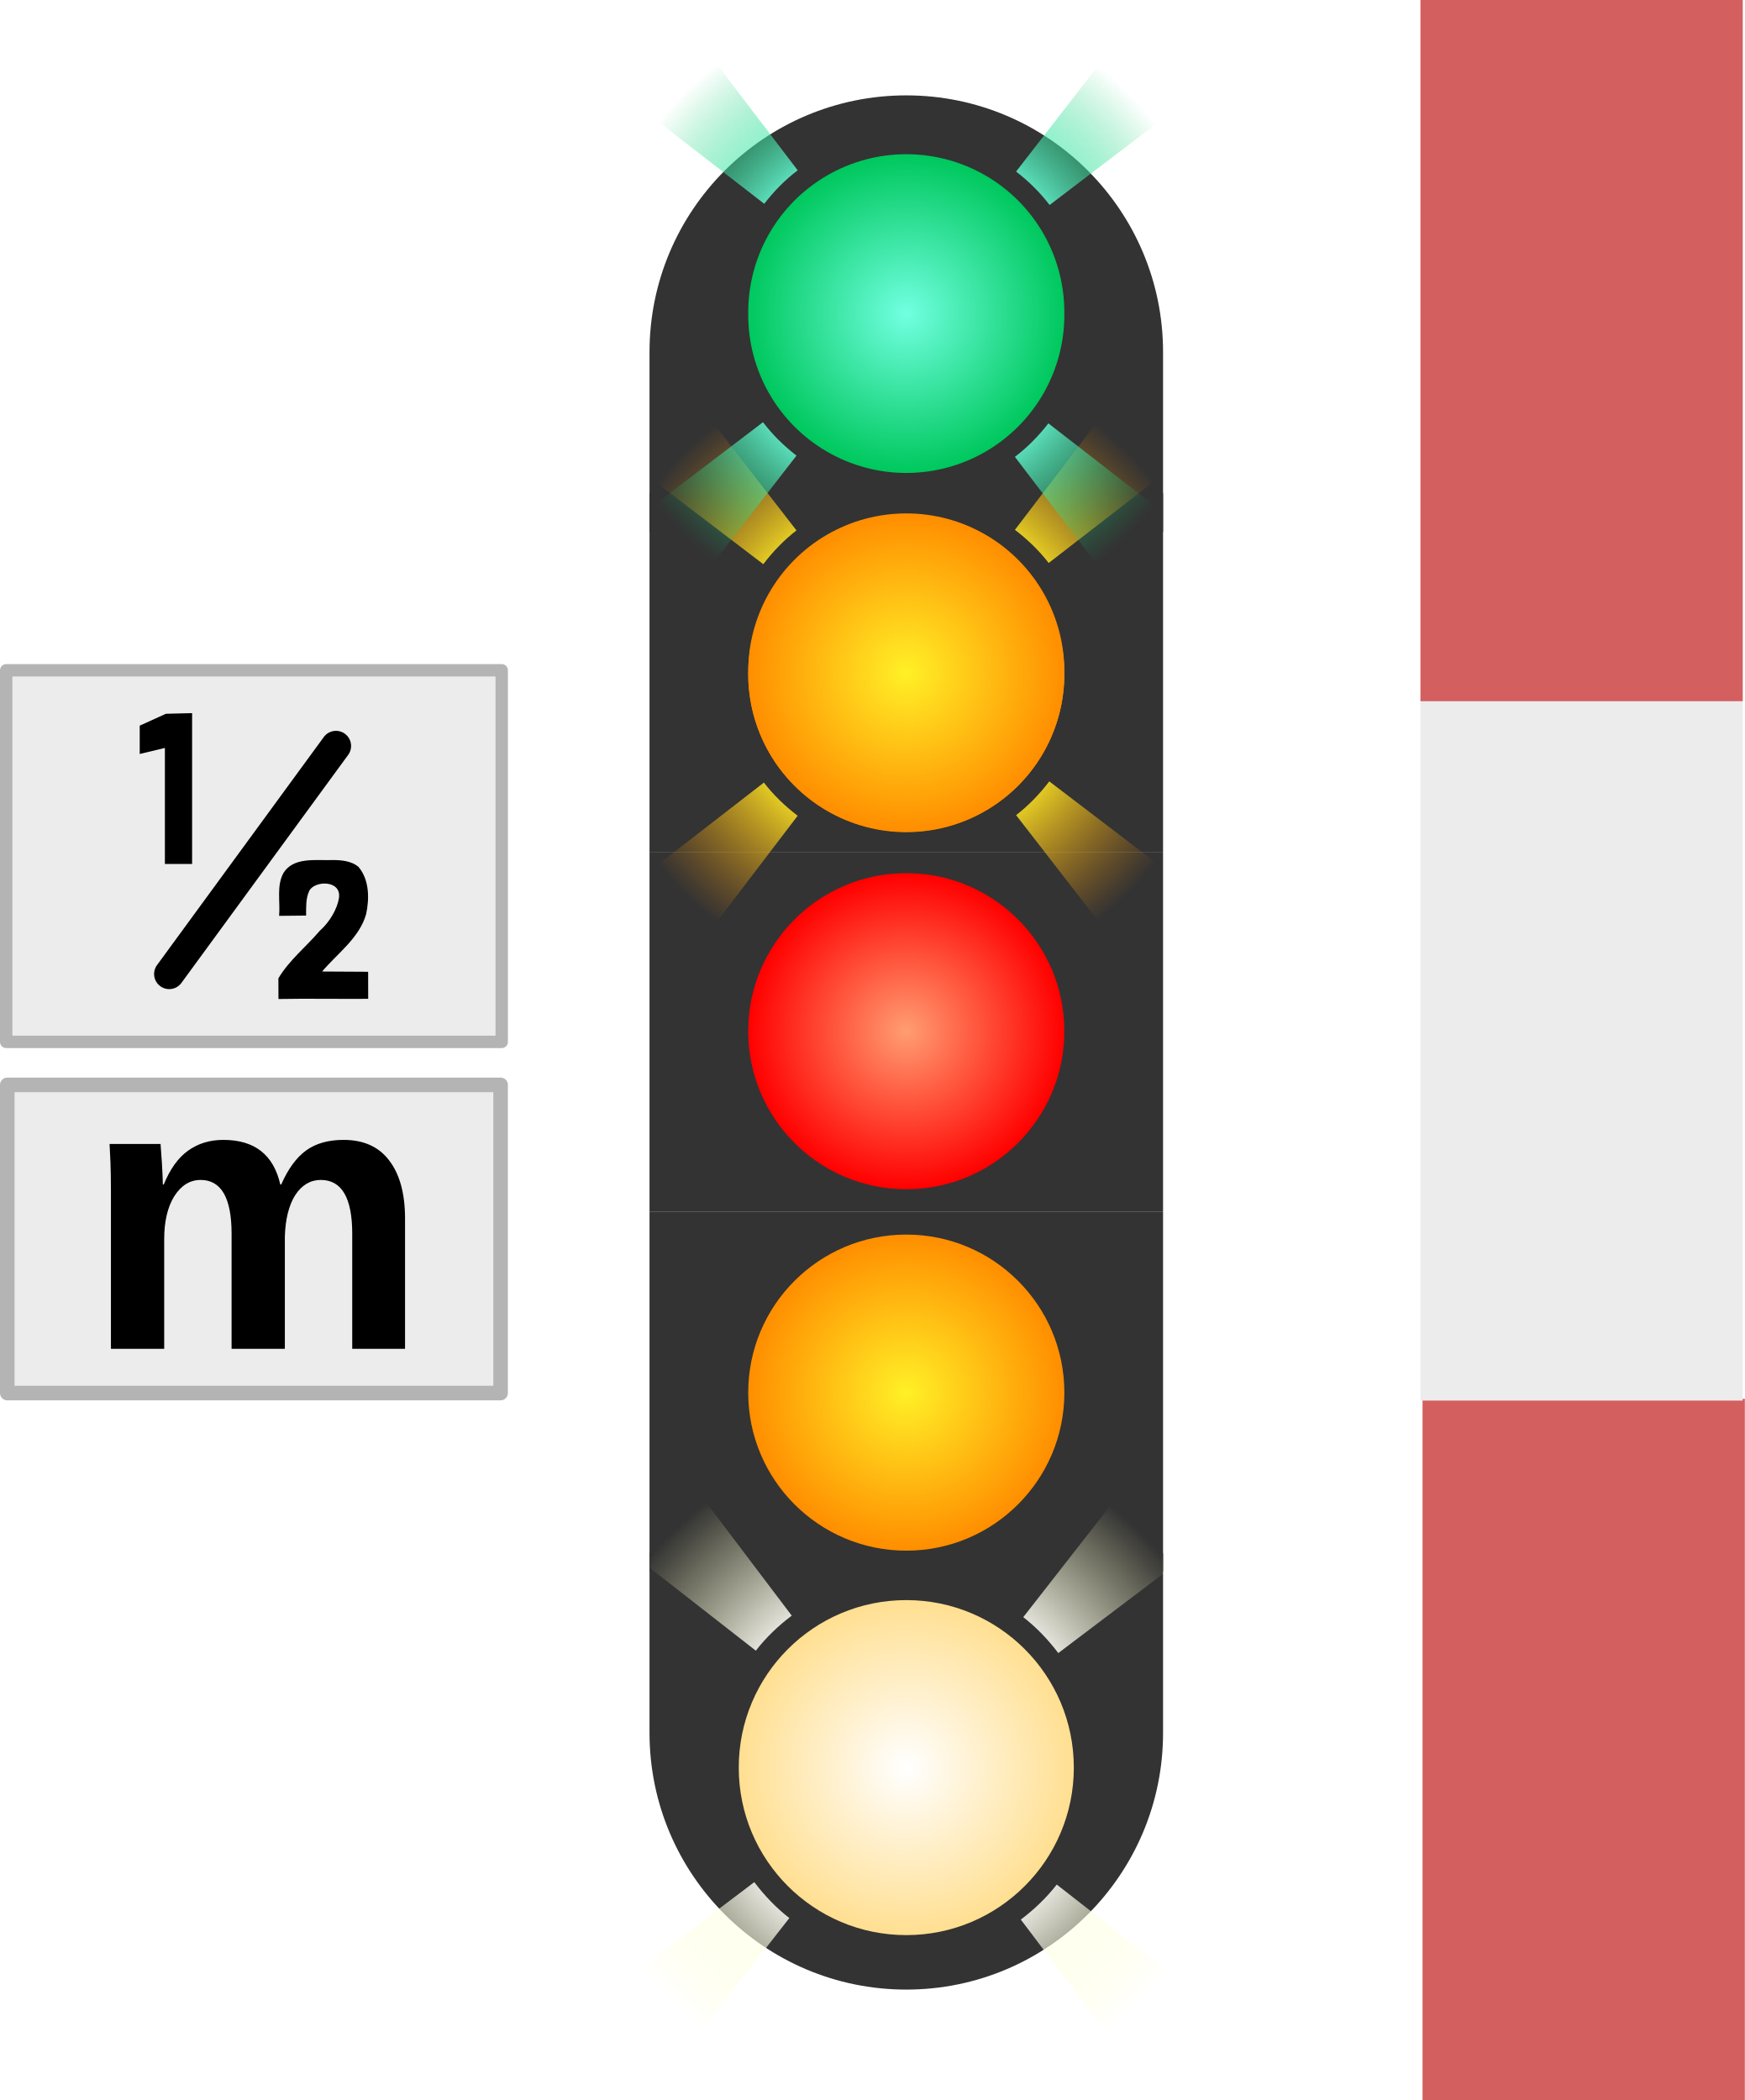
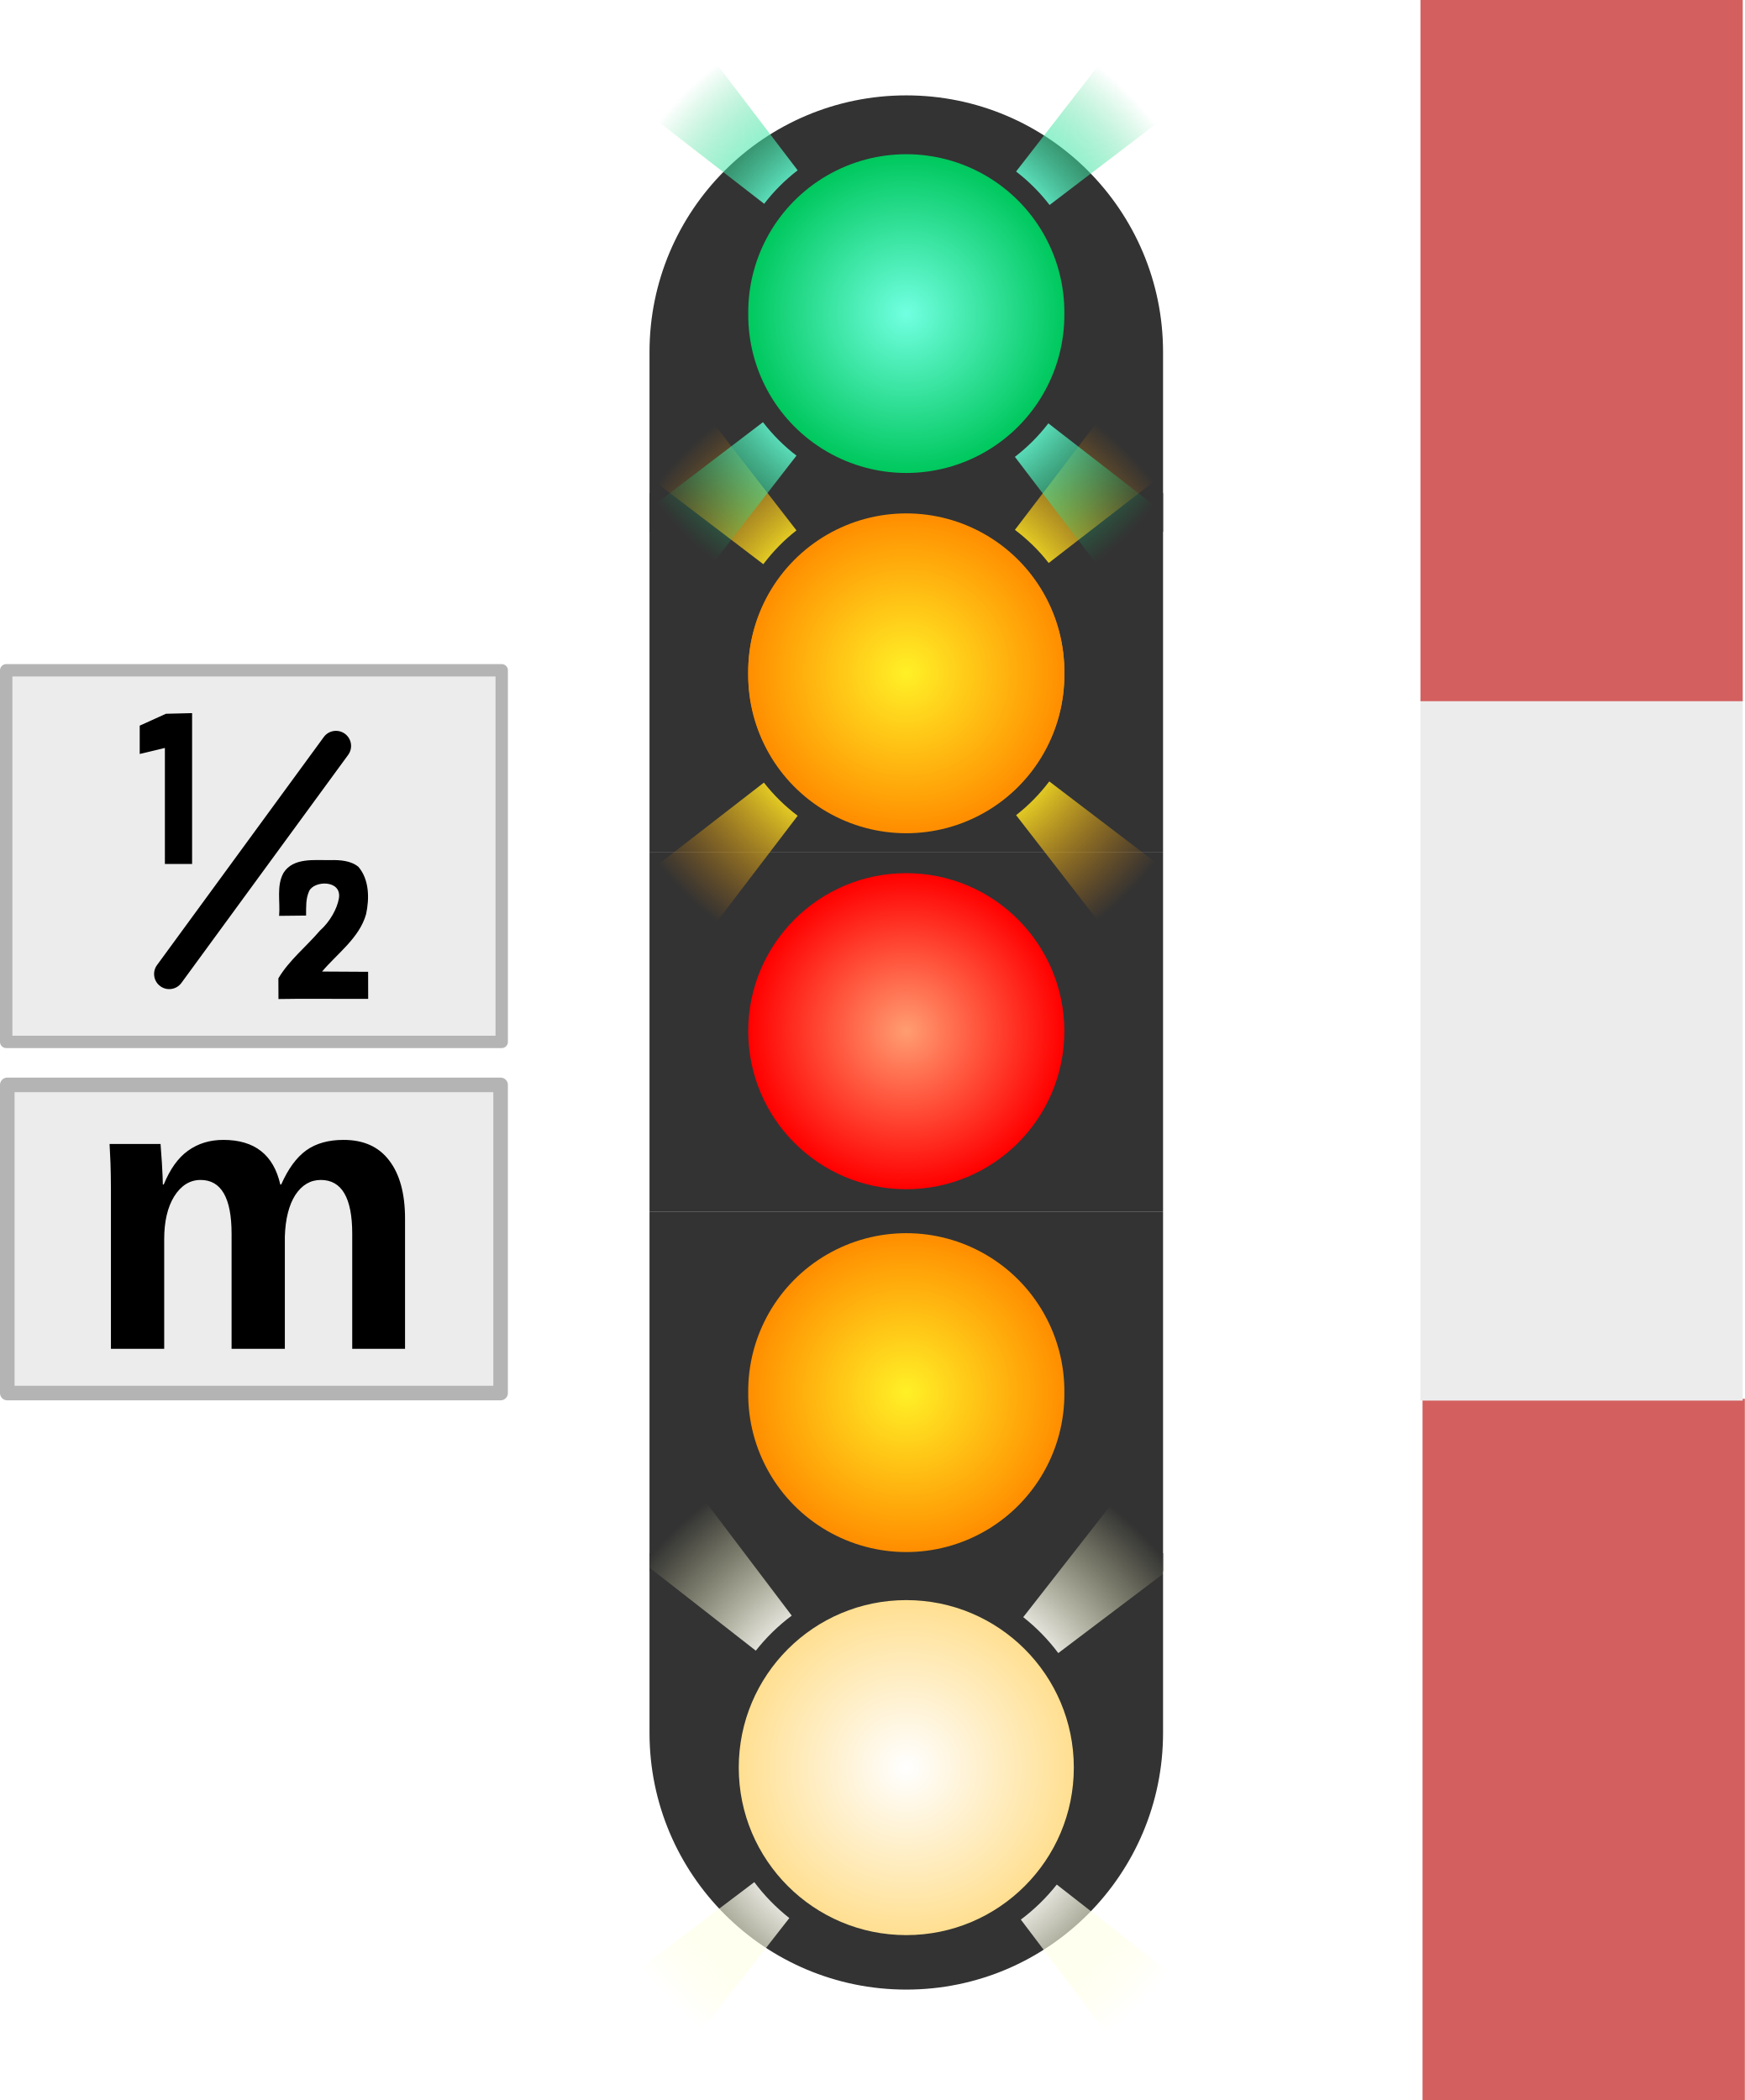
- <svg xmlns="http://www.w3.org/2000/svg" xmlns:xlink="http://www.w3.org/1999/xlink" height="256" width="212.666" id="svg3169" version="1.0" xml:space="preserve">
-   <defs id="defs3171">
-     <linearGradient id="linearGradient3444">
-       <stop id="stop3446" offset="0" style="stop-color:#000000;stop-opacity:0;" />
-       <stop id="stop3448" offset="1" style="stop-color:#000000;stop-opacity:0.309;" />
+ <svg xmlns="http://www.w3.org/2000/svg" xmlns:xlink="http://www.w3.org/1999/xlink" xml:space="preserve" width="212.666" height="256" version="1.0">
+   <defs>
+     <radialGradient xlink:href="#a" id="k" cx="111.071" cy="70.219" r="13.929" fx="111.071" fy="70.219" gradientTransform="matrix(.57436 0 0 .57436 -38.795 -24.492)" gradientUnits="userSpaceOnUse" />
+     <radialGradient xlink:href="#c" id="i" cx="111.071" cy="70.219" r="13.929" fx="111.071" fy="70.219" gradientTransform="matrix(.93687 0 0 .93687 18.54 27.702)" gradientUnits="userSpaceOnUse" />
+     <radialGradient xlink:href="#d" id="o" cx="111.071" cy="70.219" r="13.929" fx="111.071" fy="70.219" gradientUnits="userSpaceOnUse" spreadMethod="pad" />
+     <radialGradient xlink:href="#e" id="q" cx="25" cy="26" r="15.875" fx="25" fy="26" gradientTransform="rotate(22.75 25 26)" gradientUnits="userSpaceOnUse" />
+     <radialGradient xlink:href="#f" id="n" cx="111.071" cy="70.219" r="13.929" fx="111.071" fy="70.219" gradientTransform="matrix(.88396 0 0 .88396 -73.183 -48.15)" gradientUnits="userSpaceOnUse" />
+     <radialGradient xlink:href="#c" id="j" cx="111.071" cy="70.219" r="13.929" fx="111.071" fy="70.219" gradientTransform="matrix(.93687 0 0 .93687 18.54 27.702)" gradientUnits="userSpaceOnUse" />
+     <radialGradient xlink:href="#c" id="p" cx="111.071" cy="70.219" r="13.929" fx="111.071" fy="70.219" gradientUnits="userSpaceOnUse" />
+     <radialGradient xlink:href="#h" id="s" cx="25" cy="26" r="15.875" fx="25" fy="26" gradientTransform="translate(0 -12)" gradientUnits="userSpaceOnUse" />
+     <radialGradient xlink:href="#b" id="m" cx="25" cy="26" r="15.875" fx="25" fy="26" gradientTransform="rotate(157.943 25.99 20.92)" gradientUnits="userSpaceOnUse" />
+     <linearGradient id="g">
+       <stop offset="0" style="stop-color:#000;stop-opacity:0" />
+       <stop offset="1" style="stop-color:#000;stop-opacity:.309" />
    </linearGradient>
-     <linearGradient id="linearGradient3184">
-       <stop style="stop-color:#ff9d71;stop-opacity:1;" offset="0" id="stop3186" />
-       <stop style="stop-color:#ff0000;stop-opacity:1;" offset="1" id="stop3188" />
+     <linearGradient id="f">
+       <stop offset="0" style="stop-color:#ff9d71;stop-opacity:1" />
+       <stop offset="1" style="stop-color:red;stop-opacity:1" />
    </linearGradient>
-     <linearGradient id="linearGradient4129">
-       <stop style="stop-color:#71ffe1;stop-opacity:1;" offset="0" id="stop4131" />
-       <stop style="stop-color:#00c85e;stop-opacity:1;" offset="1" id="stop4133" />
+     <linearGradient id="d">
+       <stop offset="0" style="stop-color:#71ffe1;stop-opacity:1" />
+       <stop offset="1" style="stop-color:#00c85e;stop-opacity:1" />
    </linearGradient>
-     <linearGradient id="linearGradient3538">
-       <stop id="stop3540" offset="0" style="stop-color:#ffffff;stop-opacity:1;" />
-       <stop id="stop3542" offset="1" style="stop-color:#ffdf91;stop-opacity:1;" />
+     <linearGradient id="a">
+       <stop offset="0" style="stop-color:#fff;stop-opacity:1" />
+       <stop offset="1" style="stop-color:#ffdf91;stop-opacity:1" />
    </linearGradient>
-     <linearGradient id="linearGradient3172">
-       <stop style="stop-color:#fff027;stop-opacity:1;" offset="0" id="stop3174" />
-       <stop style="stop-color:#ff8e00;stop-opacity:1;" offset="1" id="stop3176" />
+     <linearGradient id="c">
+       <stop offset="0" style="stop-color:#fff027;stop-opacity:1" />
+       <stop offset="1" style="stop-color:#ff8e00;stop-opacity:1" />
    </linearGradient>
-     <radialGradient xlink:href="#linearGradient3538" id="radialGradient3272-3" cx="111.071" cy="70.219" fx="111.071" fy="70.219" r="13.929" gradientUnits="userSpaceOnUse" gradientTransform="matrix(0.574359,0,0,0.574359,-38.79487,-24.49192)" />
-     <linearGradient id="linearGradient3296">
-       <stop style="stop-color:#fff027;stop-opacity:1;" offset="0" id="stop3298" />
-       <stop id="stop3302" offset="0.5" style="stop-color:#fff027;stop-opacity:1;" />
-       <stop style="stop-color:#ff8e00;stop-opacity:0;" offset="1" id="stop3300" />
+     <linearGradient id="h">
+       <stop offset="0" style="stop-color:#fff027;stop-opacity:1" />
+       <stop offset=".5" style="stop-color:#fff027;stop-opacity:1" />
+       <stop offset="1" style="stop-color:#ff8e00;stop-opacity:0" />
    </linearGradient>
-     <linearGradient id="linearGradient4190">
-       <stop id="stop4192" offset="0" style="stop-color:#71ffe1;stop-opacity:1;" />
-       <stop style="stop-color:#71ffe1;stop-opacity:1;" offset="0.5" id="stop4194" />
-       <stop id="stop4196" offset="1" style="stop-color:#00c85e;stop-opacity:0;" />
+     <linearGradient id="e">
+       <stop offset="0" style="stop-color:#71ffe1;stop-opacity:1" />
+       <stop offset=".5" style="stop-color:#71ffe1;stop-opacity:1" />
+       <stop offset="1" style="stop-color:#00c85e;stop-opacity:0" />
    </linearGradient>
-     <linearGradient id="linearGradient4224">
-       <stop id="stop4226" offset="0" style="stop-color:#fff09a;stop-opacity:1;" />
-       <stop style="stop-color:#ffffff;stop-opacity:1;" offset="0.5" id="stop4228" />
-       <stop id="stop4230" offset="1" style="stop-color:#ffffbf;stop-opacity:0;" />
+     <linearGradient id="b">
+       <stop offset="0" style="stop-color:#fff09a;stop-opacity:1" />
+       <stop offset=".5" style="stop-color:#fff;stop-opacity:1" />
+       <stop offset="1" style="stop-color:#ffffbf;stop-opacity:0" />
    </linearGradient>
-     <radialGradient xlink:href="#linearGradient4224" id="radialGradient2382" gradientUnits="userSpaceOnUse" gradientTransform="rotate(-46.1573,13.07684,20.91959)" cx="25" cy="26" fx="25" fy="26" r="15.875" />
-     <radialGradient xlink:href="#linearGradient3172" id="d" cx="111.071" cy="70.219" r="13.929" fx="111.071" fy="70.219" gradientUnits="userSpaceOnUse" gradientTransform="matrix(0.936874,0,0,0.936874,18.54068,27.70187)" />
-     <radialGradient xlink:href="#linearGradient4129" id="e" cx="111.071" cy="70.219" r="13.929" fx="111.071" fy="70.219" gradientUnits="userSpaceOnUse" spreadMethod="pad" />
-     <radialGradient xlink:href="#linearGradient4190" id="f" cx="25" cy="26" r="15.875" fx="25" fy="26" gradientUnits="userSpaceOnUse" gradientTransform="rotate(22.75055,25,26)" />
-     <radialGradient xlink:href="#linearGradient3184" id="d-8" cx="111.071" cy="70.219" r="13.929" fx="111.071" fy="70.219" gradientUnits="userSpaceOnUse" gradientTransform="matrix(0.8839633,0,0,0.8839633,-73.18306,-48.14929)" />
-     <radialGradient xlink:href="#linearGradient3172" id="d-08" cx="111.071" cy="70.219" r="13.929" fx="111.071" fy="70.219" gradientUnits="userSpaceOnUse" gradientTransform="matrix(0.936874,0,0,0.936874,18.54068,27.70187)" />
-     <linearGradient xlink:href="#linearGradient3444" id="linearGradient2471" gradientUnits="userSpaceOnUse" x1="20" y1="34" x2="30" y2="34" />
-     <radialGradient xlink:href="#linearGradient3172" id="e-9" cx="111.071" cy="70.219" r="13.929" fx="111.071" fy="70.219" gradientUnits="userSpaceOnUse" />
-     <radialGradient xlink:href="#linearGradient3296" id="f-0" cx="25" cy="26" r="15.875" fx="25" fy="26" gradientTransform="translate(0,-12)" gradientUnits="userSpaceOnUse" />
-     <radialGradient xlink:href="#linearGradient3296" id="radialGradient3216" gradientUnits="userSpaceOnUse" gradientTransform="translate(0,-12)" cx="25" cy="26" fx="25" fy="26" r="15.875" />
-     <radialGradient xlink:href="#linearGradient4224" id="radialGradient3291" gradientUnits="userSpaceOnUse" gradientTransform="rotate(157.9434,25.99014,20.91959)" cx="25" cy="26" fx="25" fy="26" r="15.875" />
-     <radialGradient xlink:href="#linearGradient4190" id="radialGradient8719" gradientUnits="userSpaceOnUse" gradientTransform="rotate(22.75055,25,26)" cx="25" cy="26" fx="25" fy="26" r="15.875" />
  </defs>
-   <g id="g1483" transform="matrix(1.095404,0,0,1.095404,-29.75117,-14.38181)">
-     <g color="#000000" id="g724-9" transform="matrix(1.428505,0,0,1.428505,92.28737,147.9991)" style="display:inline">
-       <path fill="#333333" d="m 5,28 v -28 H 45 v 28" overflow="visible" style="marker:none" id="path714-1" />
-       <path fill="url(#d)" d="m 135.65,93.489 a 13.049,13.049 0 1 1 -26.099,0 13.049,13.049 0 1 1 26.099,0 z" overflow="visible" style="display:inline;fill:url(#d-08);stroke-width:0.937;marker:none" id="path722-5" transform="matrix(0.9435236,0,0,0.9435236,-90.67656,-74.13064)" />
-     </g>
-     <g id="layer1" transform="matrix(1.428505,0,0,1.428505,92.28737,185.5575)" style="display:inline">
-       <path fill="#333333" d="M 45,0.293 V 14.293 c 0,11.04 -8.96,20 -20,20 -11.04,0 -20,-8.96 -20,-20 V 0.293" overflow="visible" style="display:inline;stroke-width:1;marker:none" id="path760-2" />
-       <g id="g1076" style="display:inline" transform="matrix(1.631166,0,0,1.631166,-15.77915,-8.836334)">
-         <circle style="color:#000000;display:inline;overflow:visible;visibility:visible;opacity:1;fill:url(#radialGradient3272-3);fill-opacity:1;fill-rule:nonzero;stroke:none;stroke-width:0.574;stroke-linecap:butt;stroke-linejoin:miter;stroke-miterlimit:4;stroke-dasharray:none;stroke-dashoffset:0;stroke-opacity:1;marker:none;marker-start:none;marker-mid:none;marker-end:none;enable-background:accumulate" id="path3140" cx="25" cy="15.839" r="8" />
-         <path style="color:#000000;display:none;overflow:visible;visibility:visible;fill:url(#radialGradient2382);fill-opacity:1;fill-rule:nonzero;stroke:none;stroke-width:1;stroke-linecap:butt;stroke-linejoin:miter;stroke-miterlimit:4;stroke-dashoffset:0;stroke-opacity:1;marker:none;marker-start:none;marker-mid:none;marker-end:none;enable-background:accumulate" d="M 10.606,7.908 C 9.877,9.232 9.414,10.45 9.052,11.918 l 7.108,1.757 c 0.187,-0.766 0.494,-1.522 0.883,-2.228 z m 5.888,-6.131 3.796,6.289 c 0.69,-0.418 1.433,-0.754 2.191,-0.973 L 20.438,0.062 C 18.986,0.483 17.788,0.995 16.494,1.778 Z M 9.223,20.401 c 0.421,1.452 0.933,2.65 1.715,3.944 l 6.289,-3.796 C 16.809,19.859 16.473,19.116 16.254,18.359 Z M 28.921,-0.109 27.164,6.999 c 0.766,0.187 1.522,0.494 2.228,0.883 L 32.931,1.446 C 31.607,0.716 30.389,0.253 28.921,-0.109 Z m -8.314,23.905 -3.539,6.437 c 1.324,0.729 2.542,1.193 4.01,1.555 l 1.757,-7.108 c -0.766,-0.187 -1.522,-0.494 -2.228,-0.883 z m 12.165,-12.667 c 0.418,0.69 0.754,1.433 0.973,2.191 l 7.031,-2.043 C 40.356,9.825 39.844,8.627 39.062,7.333 Z m -5.254,13.455 2.043,7.031 c 1.452,-0.421 2.65,-0.933 3.944,-1.715 l -3.796,-6.289 c -0.69,0.418 -1.433,0.754 -2.191,0.973 z m 6.321,-6.581 c -0.187,0.766 -0.494,1.522 -0.883,2.228 l 6.437,3.539 c 0.729,-1.324 1.193,-2.542 1.555,-4.01 z" id="path4222" />
-         <path id="path3249" style="color:#000000;display:inline;overflow:visible;visibility:visible;fill:url(#radialGradient3291);fill-opacity:1;fill-rule:nonzero;stroke:none;stroke-width:1;stroke-linecap:butt;stroke-linejoin:miter;stroke-miterlimit:4;stroke-dashoffset:0;stroke-opacity:1;marker:none;marker-start:none;marker-mid:none;marker-end:none;enable-background:accumulate" d="m 34.9,28.956 c 1.207,-0.911 2.127,-1.833 3.056,-3.025 l -5.771,-4.506 c -0.484,0.623 -1.072,1.187 -1.716,1.673 z M 14.908,28.796 19.415,23.025 c -0.623,-0.484 -1.187,-1.072 -1.673,-1.716 l -5.859,4.431 c 0.911,1.207 1.833,2.127 3.025,3.056 z M 32.258,10.369 38.117,5.939 C 37.206,4.732 36.284,3.812 35.092,2.882 l -4.506,5.771 c 0.623,0.484 1.187,1.072 1.673,1.716 z M 17.814,10.254 c 0.484,-0.623 1.072,-1.187 1.716,-1.673 L 15.1,2.722 C 13.893,3.633 12.973,4.555 12.043,5.747 Z" />
-       </g>
-     </g>
-     <g color="#000000" id="g813" transform="matrix(1.428505,0,0,1.428505,92.28737,108.0009)" style="display:inline">
-       <path fill="#333333" d="m 5,28 v -28 H 45 v 28" overflow="visible" style="marker:none" id="path803" />
-       <path fill="url(#d)" d="m 37.312,13.922 a 12.312,12.312 0 1 1 -24.625,0 12.312,12.312 0 1 1 24.625,0 z" overflow="visible" style="display:inline;fill:url(#d-8);stroke-width:0.884;marker:none" id="path811" />
-     </g>
-     <g color="#000000" id="g772" transform="matrix(1.428505,0,0,1.428505,92.28737,15.17196)" style="display:inline">
-       <path fill="#333333" d="M 5,40 V 26 c 0,-11.04 8.96,-20 20,-20 11.04,0 20,8.96 20,20 v 14" overflow="visible" style="marker:none" id="path760" />
-     </g>
-     <g color="#000000" id="g724" transform="matrix(1.428505,0,0,1.428505,92.28737,68.00279)" style="display:inline">
-       <path fill="#333333" d="m 5,28 v -28 H 45 v 28" overflow="visible" style="marker:none" id="path714" />
-       <path fill="url(#d)" d="m 135.65,93.489 a 13.049,13.049 0 1 1 -26.099,0 13.049,13.049 0 1 1 26.099,0 z" overflow="visible" style="display:inline;fill:url(#d);stroke-width:0.937;marker:none" id="path722" transform="matrix(0.9435236,0,0,0.9435236,-90.67656,-74.13064)" />
-     </g>
-     <g color="#000000" id="g5703" transform="matrix(2.198453,0,0,2.198453,73.03869,57.22353)" style="display:inline">
-       <path fill="url(#e)" d="m 125,70.219 a 13.929,13.929 0 1 1 -27.857,0 13.929,13.929 0 1 1 27.857,0 z" overflow="visible" style="fill:url(#e-9);marker:none" transform="matrix(0.57436,0,0,0.57436,-38.79487,-26.3311)" id="path5699" />
-       <path fill="url(#f)" d="m 20.75,-1.875 c -1.46,0.391 -2.659,0.9 -3.969,1.656 L 20.438,6.125 c 0.682,-0.395 1.439,-0.698 2.219,-0.906 z m 8.5,0 -1.906,7.094 c 0.779,0.208 1.537,0.511 2.219,0.906 l 3.656,-6.344 C 31.909,-0.975 30.71,-1.484 29.25,-1.875 Z M 10.781,5.781 C 10.025,7.091 9.516,8.29 9.125,9.75 l 7.094,1.906 C 16.427,10.877 16.73,10.12 17.125,9.438 Z m 28.438,0 L 32.875,9.438 c 0.395,0.682 0.698,1.439 0.906,2.219 L 40.875,9.75 C 40.484,8.29 39.975,7.091 39.219,5.781 Z m -23,10.562 L 9.125,18.25 c 0.391,1.46 0.9,2.659 1.656,3.969 L 17.125,18.562 c -0.395,-0.682 -0.698,-1.439 -0.906,-2.219 z m 17.562,0 c -0.208,0.779 -0.511,1.537 -0.906,2.219 l 6.344,3.656 C 39.975,20.909 40.484,19.71 40.875,18.25 Z M 20.438,21.875 16.781,28.219 c 1.309,0.756 2.508,1.265 3.969,1.656 l 1.906,-7.094 C 21.877,22.573 21.12,22.27 20.438,21.875 Z m 9.125,0 c -0.682,0.395 -1.439,0.698 -2.219,0.906 L 29.25,29.875 c 1.46,-0.391 2.659,-0.9 3.969,-1.656 z" overflow="visible" style="display:none;fill:url(#f-0);marker:none" id="path5701" />
-       <path id="path3186" style="display:inline;fill:url(#radialGradient3216);marker:none" d="m 29.25,-1.875 -1.906,7.094 c 0.779,0.208 1.537,0.511 2.219,0.906 l 3.656,-6.344 C 31.909,-0.975 30.71,-1.484 29.25,-1.875 Z M 10.781,5.781 C 10.025,7.091 9.516,8.29 9.125,9.75 l 7.094,1.906 C 16.427,10.877 16.73,10.12 17.125,9.438 Z m 23,10.562 c -0.208,0.779 -0.511,1.537 -0.906,2.219 l 6.344,3.656 C 39.975,20.909 40.484,19.71 40.875,18.25 Z M 20.438,21.875 16.781,28.219 c 1.309,0.756 2.508,1.265 3.969,1.656 l 1.906,-7.094 C 21.877,22.573 21.12,22.27 20.438,21.875 Z" transform="rotate(22.27768,25,14)" />
-     </g>
-     <g id="g880" style="display:inline" transform="matrix(2.198322,0,0,2.198322,73.04196,-9.128782)">
-       <path fill="url(#e)" d="m 125,70.219 a 13.929,13.929 0 1 1 -27.857,0 13.929,13.929 0 1 1 27.857,0 z" overflow="visible" style="fill:url(#e);marker:none" id="path768" transform="matrix(0.57436,0,0,0.57436,-38.79487,-14.3311)" />
-       <path fill="url(#f)" d="m 27.22,9.717 c -1.498,-0.204 -2.801,-0.198 -4.3,-0.007 l 0.919,7.264 c 0.782,-0.101 1.597,-0.087 2.397,0.022 z m 7.839,3.287 -4.501,5.805 c 0.638,0.493 1.22,1.065 1.696,1.694 l 5.825,-4.436 c -0.915,-1.203 -1.824,-2.137 -3.019,-3.062 z m -19.993,-0.082 c -1.203,0.915 -2.137,1.824 -3.062,3.019 l 5.805,4.501 c 0.493,-0.638 1.065,-1.22 1.694,-1.696 z m 26.225,10.997 -7.264,0.919 c 0.101,0.782 0.087,1.597 -0.022,2.397 l 7.279,0.985 c 0.204,-1.498 0.198,-2.801 0.007,-4.3 z M 15.996,24.766 8.717,23.78 c -0.204,1.498 -0.198,2.801 -0.007,4.3 l 7.264,-0.919 c -0.101,-0.782 -0.087,-1.597 0.022,-2.397 z m 16.196,6.792 c -0.493,0.638 -1.065,1.22 -1.694,1.696 l 4.436,5.825 c 1.203,-0.915 2.137,-1.824 3.062,-3.019 z m -14.445,-0.059 -5.825,4.436 c 0.915,1.203 1.824,2.137 3.019,3.062 l 4.501,-5.805 C 18.805,32.698 18.223,32.126 17.747,31.498 Z m 8.415,3.529 c -0.782,0.101 -1.597,0.087 -2.397,-0.022 l -0.985,7.279 c 1.498,0.204 2.801,0.198 4.3,0.007 z" overflow="visible" style="display:none;fill:url(#radialGradient8719);stroke-width:1;stroke-dasharray:none;marker:none" id="path770" />
-       <path id="path3160" style="display:inline;fill:url(#f);stroke-width:1;stroke-dasharray:none;marker:none" d="m 35.059,13.004 -4.501,5.805 c 0.638,0.493 1.22,1.065 1.696,1.694 l 5.825,-4.436 c -0.915,-1.203 -1.824,-2.137 -3.019,-3.062 z m -19.993,-0.082 c -1.203,0.915 -2.137,1.824 -3.062,3.019 l 5.805,4.501 c 0.493,-0.638 1.065,-1.22 1.694,-1.696 z M 32.192,31.557 c -0.493,0.638 -1.065,1.22 -1.694,1.696 l 4.436,5.825 c 1.203,-0.915 2.137,-1.824 3.062,-3.019 z m -14.445,-0.059 -5.825,4.436 c 0.915,1.203 1.824,2.137 3.019,3.062 l 4.501,-5.805 C 18.805,32.698 18.223,32.126 17.747,31.498 Z" />
+   <g color="#000" style="display:inline">
+     <path fill="#333" d="M5 28V0h40v28" overflow="visible" style="marker:none" transform="translate(71.34 147.737)scale(1.56479)" />
+     <path fill="url(#i)" d="M135.65 93.489a13.05 13.05 0 1 1-26.099 0 13.05 13.05 0 1 1 26.099 0" overflow="visible" style="display:inline;fill:url(#j);stroke-width:.937;marker:none" transform="matrix(1.47642 0 0 1.47642 -70.549 31.738)" />
+   </g>
+   <g style="display:inline">
+     <path fill="#333" d="M45 .293v14c0 11.04-8.96 20-20 20s-20-8.96-20-20v-14" overflow="visible" style="display:inline;stroke-width:1;marker:none" transform="translate(71.34 188.879)scale(1.56479)" />
+     <g style="display:inline" transform="matrix(2.55243 0 0 2.55243 46.65 175.052)">
+       <circle cx="25" cy="15.839" r="8" style="color:#000;display:inline;overflow:visible;visibility:visible;opacity:1;fill:url(#k);fill-opacity:1;fill-rule:nonzero;stroke:none;stroke-width:.574;stroke-linecap:butt;stroke-linejoin:miter;stroke-miterlimit:4;stroke-dasharray:none;stroke-dashoffset:0;stroke-opacity:1;marker:none;marker-start:none;marker-mid:none;marker-end:none" />
+       <path d="M34.9 28.956c1.207-.91 2.127-1.833 3.057-3.025l-5.771-4.506a9.2 9.2 0 0 1-1.716 1.673zm-19.992-.16 4.507-5.771a9.2 9.2 0 0 1-1.673-1.716l-5.86 4.43c.912 1.207 1.834 2.127 3.026 3.057m17.35-18.427 5.86-4.43c-.912-1.207-1.834-2.127-3.026-3.057l-4.507 5.771a9.2 9.2 0 0 1 1.673 1.716m-14.444-.115A9.2 9.2 0 0 1 19.53 8.58L15.1 2.722c-1.207.911-2.127 1.833-3.057 3.025Z" style="color:#000;display:inline;overflow:visible;visibility:visible;fill:url(#m);fill-opacity:1;fill-rule:nonzero;stroke:none;stroke-width:1;stroke-linecap:butt;stroke-linejoin:miter;stroke-miterlimit:4;stroke-dashoffset:0;stroke-opacity:1;marker:none;marker-start:none;marker-mid:none;marker-end:none" />
    </g>
  </g>
-   <g id="g3461" transform="matrix(3.928373,0,0,6.846576,94.81526,-86.3288)">
-     <g id="g2270">
-       <rect style="color:#000000;display:inline;overflow:visible;visibility:visible;opacity:1;fill:#d35f5f;fill-opacity:1;fill-rule:nonzero;stroke:none;stroke-width:0.37;stroke-linecap:butt;stroke-linejoin:round;stroke-miterlimit:4;stroke-dasharray:none;stroke-dashoffset:0;stroke-opacity:1;marker:none;marker-start:none;marker-mid:none;marker-end:none;enable-background:accumulate" id="rect1768" width="10" height="12.485" x="20" y="37.515" />
-       <rect style="color:#000000;display:inline;overflow:visible;visibility:visible;opacity:1;fill:#ececec;fill-opacity:1;fill-rule:nonzero;stroke:none;stroke-width:0.37;stroke-linecap:butt;stroke-linejoin:round;stroke-miterlimit:4;stroke-dasharray:none;stroke-dashoffset:0;stroke-opacity:1;marker:none;marker-start:none;marker-mid:none;marker-end:none;enable-background:accumulate" id="rect3074" width="10" height="12.485" x="19.934" y="25.062" />
-       <rect style="color:#000000;display:inline;overflow:visible;visibility:visible;opacity:1;fill:#d35f5f;fill-opacity:1;fill-rule:nonzero;stroke:none;stroke-width:0.37;stroke-linecap:butt;stroke-linejoin:round;stroke-miterlimit:4;stroke-dasharray:none;stroke-dashoffset:0;stroke-opacity:1;marker:none;marker-start:none;marker-mid:none;marker-end:none;enable-background:accumulate" id="rect3846" width="10" height="12.485" x="19.935" y="12.609" />
-     </g>
-     <g id="g3457">
-       <rect style="color:#000000;display:none;overflow:visible;visibility:visible;fill:url(#linearGradient2471);fill-opacity:1;fill-rule:nonzero;stroke:none;stroke-width:0.5;stroke-linecap:butt;stroke-linejoin:round;stroke-miterlimit:4;stroke-dasharray:none;stroke-dashoffset:0;stroke-opacity:1;marker:none;marker-start:none;marker-mid:none;marker-end:none;enable-background:accumulate" id="rect3211" width="10" height="32" x="20" y="18" />
-     </g>
+   <g color="#000" style="display:inline">
+     <path fill="#333" d="M5 28V0h40v28" overflow="visible" style="marker:none" transform="translate(71.34 103.923)scale(1.56479)" />
+     <path fill="url(#i)" d="M37.312 13.922a12.312 12.312 0 1 1-24.624 0 12.312 12.312 0 1 1 24.624 0" overflow="visible" style="display:inline;fill:url(#n);stroke-width:.884;marker:none" transform="translate(71.34 103.923)scale(1.56479)" />
  </g>
-   <g id="g1662" transform="matrix(3.55141,0,0,3.55141,-57.60496,67.06929)">
-     <g id="g2240">
-       <rect y="4.123" x="16.433" height="12.755" width="17.006" id="rect2177" style="color:#000000;display:inline;overflow:visible;visibility:visible;fill:#ececec;fill-opacity:1;fill-rule:nonzero;stroke:#b4b4b4;stroke-width:0.425;stroke-linecap:butt;stroke-linejoin:round;stroke-miterlimit:4;stroke-dasharray:none;stroke-dashoffset:0;stroke-opacity:1;marker:none;marker-start:none;marker-mid:none;marker-end:none;enable-background:accumulate" />
-       <g id="g2195">
-         <g id="g2190" transform="translate(-4.334646,0.3933404)">
-           <path id="text3162" d="m 31.899,10.245 c -0.544,0.01 -1.277,-0.097 -1.614,0.438 -0.247,0.451 -0.108,0.986 -0.151,1.476 l 0.926,-0.01 c 0.003,-0.306 -0.014,-0.569 0.102,-0.834 0.163,-0.374 1.131,-0.403 1.024,0.243 -0.058,0.347 -0.299,0.797 -0.653,1.11 -0.463,0.543 -1.064,1.023 -1.424,1.636 l 0.003,0.709 c 0.897,-0.019 2.182,0.002 3.079,-0.006 l -0.002,-0.929 -1.58,-0.009 c 0.524,-0.619 1.282,-1.154 1.511,-1.969 0.117,-0.54 0.109,-1.189 -0.264,-1.624 -0.26,-0.217 -0.633,-0.238 -0.957,-0.232 z" style="color:#000000;font-style:normal;font-variant:normal;font-weight:normal;font-stretch:normal;font-size:28px;line-height:normal;font-family:Latha;text-indent:0;text-align:start;text-decoration:none;text-decoration-line:none;letter-spacing:normal;word-spacing:normal;text-transform:none;writing-mode:lr-tb;direction:ltr;text-anchor:start;display:inline;overflow:visible;visibility:visible;fill:#000000;fill-opacity:1;fill-rule:nonzero;stroke:none;stroke-width:1;stroke-linecap:butt;stroke-linejoin:miter;stroke-miterlimit:4;stroke-dashoffset:0;stroke-opacity:1;marker:none;marker-start:none;marker-mid:none;marker-end:none;enable-background:accumulate" />
-           <path id="text3255" d="M 26.214,10.378 V 6.395 L 25.35,6.602 v -0.972 l 0.899,-0.408 0.899,-0.022 v 5.178 z" style="color:#000000;font-style:normal;font-variant:normal;font-weight:normal;font-stretch:normal;font-size:10px;line-height:normal;font-family:'Lucida Sans';text-indent:0;text-align:start;text-decoration:none;text-decoration-line:none;letter-spacing:normal;word-spacing:normal;text-transform:none;writing-mode:lr-tb;direction:ltr;text-anchor:start;display:inline;overflow:visible;visibility:visible;fill:#000000;fill-opacity:1;fill-rule:nonzero;stroke:none;stroke-width:1;stroke-linecap:butt;stroke-linejoin:miter;stroke-miterlimit:4;stroke-dashoffset:0;stroke-opacity:1;marker:none;marker-start:none;marker-mid:none;marker-end:none;enable-background:accumulate" />
-           <rect transform="rotate(36.17141)" rx="0.518" y="-14.348" x="29.117" height="10.734" width="1.037" id="rect3274" style="color:#000000;display:inline;overflow:visible;visibility:visible;opacity:1;fill:#000000;fill-opacity:1;fill-rule:nonzero;stroke:none;stroke-width:0.5;stroke-linecap:butt;stroke-linejoin:round;stroke-miterlimit:4;stroke-dasharray:none;stroke-dashoffset:0;stroke-opacity:1;marker:none;marker-start:none;marker-mid:none;marker-end:none;enable-background:accumulate" />
-         </g>
-       </g>
-     </g>
-     <g id="g1228">
-       <rect style="color:#000000;display:inline;overflow:visible;visibility:visible;fill:#ececec;fill-opacity:1;fill-rule:nonzero;stroke:#b4b4b4;stroke-width:0.5;stroke-linecap:butt;stroke-linejoin:round;stroke-miterlimit:4;stroke-dasharray:none;stroke-dashoffset:0;stroke-opacity:1;marker:none;marker-start:none;marker-mid:none;marker-end:none;enable-background:accumulate" id="rect2253" width="16.931" height="10.578" x="16.47" y="18.354" />
-       <text xml:space="preserve" style="color:#000000;font-style:normal;font-variant:normal;font-weight:bold;font-stretch:normal;line-height:0%;font-family:Arial;text-indent:0;text-align:start;text-decoration:none;text-decoration-line:none;letter-spacing:normal;word-spacing:normal;text-transform:none;writing-mode:lr-tb;direction:ltr;text-anchor:start;display:inline;overflow:visible;visibility:visible;opacity:1;fill:#000000;fill-opacity:1;fill-rule:nonzero;stroke:none;stroke-width:1;stroke-linecap:butt;stroke-linejoin:miter;stroke-miterlimit:4;stroke-dasharray:none;stroke-dashoffset:0;stroke-opacity:1;marker:none;marker-start:none;marker-mid:none;marker-end:none;enable-background:accumulate" x="19.104" y="27.412" id="text2274">
-         <tspan id="tspan2276" x="19.104" y="27.412" style="font-size:13.313px;line-height:0">m</tspan>
-       </text>
-     </g>
+   <g style="display:inline">
+     <path fill="#333" d="M5 40V26C5 14.96 13.96 6 25 6s20 8.96 20 20v14" color="#000" overflow="visible" style="marker:none" transform="translate(71.34 2.238)scale(1.56479)" />
  </g>
+   <g color="#000" style="display:inline">
+     <path fill="#333" d="M5 28V0h40v28" overflow="visible" style="marker:none" transform="translate(71.34 60.109)scale(1.56479)" />
+     <path fill="url(#i)" d="M135.65 93.489a13.05 13.05 0 1 1-26.099 0 13.05 13.05 0 1 1 26.099 0" overflow="visible" style="display:inline;fill:url(#i);stroke-width:.937;marker:none" transform="matrix(1.47642 0 0 1.47642 -70.549 -55.89)" />
+   </g>
+   <g color="#000" style="display:inline">
+     <path fill="url(#o)" d="M125 70.22a13.929 13.929 0 1 1-27.857 0 13.929 13.929 0 1 1 27.857 0" overflow="visible" style="fill:url(#p);marker:none" transform="translate(-43.17 -15.11)scale(1.38317)" />
+     <path d="m29.25-1.875-1.906 7.094c.779.208 1.536.51 2.218.906L33.22-.219c-1.31-.756-2.509-1.265-3.969-1.656M10.781 5.781c-.756 1.31-1.265 2.509-1.656 3.969l7.094 1.906c.208-.779.51-1.536.906-2.219Zm23 10.563a9.2 9.2 0 0 1-.906 2.218l6.344 3.657c.756-1.31 1.265-2.509 1.656-3.969Zm-13.343 5.531-3.657 6.344c1.31.756 2.509 1.265 3.969 1.656l1.906-7.094a9.2 9.2 0 0 1-2.218-.906" style="display:inline;fill:url(#s);marker:none" transform="scale(2.4082)rotate(22.278 -15.499 77.022)" />
+   </g>
+   <g style="display:inline">
+     <path fill="url(#o)" d="M125 70.22a13.929 13.929 0 1 1-27.857 0 13.929 13.929 0 1 1 27.857 0" overflow="visible" style="fill:url(#o);marker:none" transform="matrix(1.38309 0 0 1.38309 -43.16 -58.892)" />
+     <path d="m35.059 13.004-4.502 5.804a9.2 9.2 0 0 1 1.696 1.694l5.825-4.436c-.915-1.204-1.824-2.137-3.02-3.062m-19.993-.082c-1.204.915-2.137 1.824-3.062 3.02l5.804 4.5a9.2 9.2 0 0 1 1.694-1.695zm17.126 18.635a9.2 9.2 0 0 1-1.694 1.696l4.436 5.825c1.204-.915 2.137-1.824 3.062-3.02zm-14.445-.06-5.825 4.437c.915 1.204 1.824 2.137 3.02 3.062l4.5-5.804a9.2 9.2 0 0 1-1.695-1.694" style="display:inline;fill:url(#q);stroke-width:1;stroke-dasharray:none;marker:none" transform="translate(50.26 -24.382)scale(2.40805)" />
+   </g>
+   <path d="M20 37.515h10V50H20z" style="color:#000;display:inline;overflow:visible;visibility:visible;opacity:1;fill:#d35f5f;fill-opacity:1;fill-rule:nonzero;stroke:none;stroke-width:.37;stroke-linecap:butt;stroke-linejoin:round;stroke-miterlimit:4;stroke-dasharray:none;stroke-dashoffset:0;stroke-opacity:1;marker:none;marker-start:none;marker-mid:none;marker-end:none" transform="matrix(3.92837 0 0 6.84658 94.815 -86.329)" />
+   <path d="M19.934 25.062h10v12.485h-10z" style="color:#000;display:inline;overflow:visible;visibility:visible;opacity:1;fill:#ececec;fill-opacity:1;fill-rule:nonzero;stroke:none;stroke-width:.37;stroke-linecap:butt;stroke-linejoin:round;stroke-miterlimit:4;stroke-dasharray:none;stroke-dashoffset:0;stroke-opacity:1;marker:none;marker-start:none;marker-mid:none;marker-end:none" transform="matrix(3.92837 0 0 6.84658 94.815 -86.329)" />
+   <path d="M19.935 12.609h10v12.485h-10z" style="color:#000;display:inline;overflow:visible;visibility:visible;opacity:1;fill:#d35f5f;fill-opacity:1;fill-rule:nonzero;stroke:none;stroke-width:.37;stroke-linecap:butt;stroke-linejoin:round;stroke-miterlimit:4;stroke-dasharray:none;stroke-dashoffset:0;stroke-opacity:1;marker:none;marker-start:none;marker-mid:none;marker-end:none" transform="matrix(3.92837 0 0 6.84658 94.815 -86.329)" />
+   <path d="M16.433 4.123h17.006v12.755H16.433z" style="color:#000;display:inline;overflow:visible;visibility:visible;fill:#ececec;fill-opacity:1;fill-rule:nonzero;stroke:#b4b4b4;stroke-width:.425;stroke-linecap:butt;stroke-linejoin:round;stroke-miterlimit:4;stroke-dasharray:none;stroke-dashoffset:0;stroke-opacity:1;marker:none;marker-start:none;marker-mid:none;marker-end:none" transform="matrix(3.55141 0 0 3.55141 -57.605 67.07)" />
+   <g transform="matrix(3.55141 0 0 3.55141 -73 68.466)">
+     <path d="M31.899 10.245c-.544.01-1.277-.097-1.614.438-.248.45-.108.986-.151 1.476l.926-.01c.002-.306-.014-.569.102-.834.163-.374 1.131-.404 1.024.243-.058.347-.3.797-.653 1.11-.463.543-1.064 1.023-1.424 1.636l.003.71c.897-.02 2.182.002 3.079-.006l-.002-.929-1.58-.009c.523-.62 1.281-1.154 1.51-1.969.117-.54.11-1.189-.263-1.624-.26-.217-.633-.238-.957-.232" style="color:#000;font-style:normal;font-variant:normal;font-weight:400;font-stretch:normal;font-size:28px;line-height:normal;font-family:Latha;text-indent:0;text-align:start;text-decoration:none;text-decoration-line:none;letter-spacing:normal;word-spacing:normal;text-transform:none;writing-mode:lr-tb;direction:ltr;text-anchor:start;display:inline;overflow:visible;visibility:visible;fill:#000;fill-opacity:1;fill-rule:nonzero;stroke:none;stroke-width:1;stroke-linecap:butt;stroke-linejoin:miter;stroke-miterlimit:4;stroke-dashoffset:0;stroke-opacity:1;marker:none;marker-start:none;marker-mid:none;marker-end:none" />
+     <path d="M26.214 10.378V6.395l-.864.207V5.63l.9-.408.898-.022v5.178z" style="color:#000;font-style:normal;font-variant:normal;font-weight:400;font-stretch:normal;font-size:10px;line-height:normal;font-family:&quot;Lucida Sans&quot;;text-indent:0;text-align:start;text-decoration:none;text-decoration-line:none;letter-spacing:normal;word-spacing:normal;text-transform:none;writing-mode:lr-tb;direction:ltr;text-anchor:start;display:inline;overflow:visible;visibility:visible;fill:#000;fill-opacity:1;fill-rule:nonzero;stroke:none;stroke-width:1;stroke-linecap:butt;stroke-linejoin:miter;stroke-miterlimit:4;stroke-dashoffset:0;stroke-opacity:1;marker:none;marker-start:none;marker-mid:none;marker-end:none" />
+     <rect width="1.037" height="10.734" x="29.117" y="-14.348" rx=".518" style="color:#000;display:inline;overflow:visible;visibility:visible;opacity:1;fill:#000;fill-opacity:1;fill-rule:nonzero;stroke:none;stroke-width:.5;stroke-linecap:butt;stroke-linejoin:round;stroke-miterlimit:4;stroke-dasharray:none;stroke-dashoffset:0;stroke-opacity:1;marker:none;marker-start:none;marker-mid:none;marker-end:none" transform="rotate(36.171)" />
+   </g>
+   <path d="M16.47 18.354h16.931v10.578H16.47z" style="color:#000;display:inline;overflow:visible;visibility:visible;fill:#ececec;fill-opacity:1;fill-rule:nonzero;stroke:#b4b4b4;stroke-width:.5;stroke-linecap:butt;stroke-linejoin:round;stroke-miterlimit:4;stroke-dasharray:none;stroke-dashoffset:0;stroke-opacity:1;marker:none;marker-start:none;marker-mid:none;marker-end:none" transform="matrix(3.55141 0 0 3.55141 -57.605 67.07)" />
+   <text xml:space="preserve" x="19.104" y="27.412" style="color:#000;font-style:normal;font-variant:normal;font-weight:700;font-stretch:normal;line-height:0%;font-family:Arial;text-indent:0;text-align:start;text-decoration:none;text-decoration-line:none;letter-spacing:normal;word-spacing:normal;text-transform:none;writing-mode:lr-tb;direction:ltr;text-anchor:start;display:inline;overflow:visible;visibility:visible;opacity:1;fill:#000;fill-opacity:1;fill-rule:nonzero;stroke:none;stroke-width:1;stroke-linecap:butt;stroke-linejoin:miter;stroke-miterlimit:4;stroke-dasharray:none;stroke-dashoffset:0;stroke-opacity:1;marker:none;marker-start:none;marker-mid:none;marker-end:none" transform="matrix(3.55141 0 0 3.55141 -57.605 67.07)">
+     <tspan x="19.104" y="27.412" style="font-size:13.313px;line-height:0">m</tspan>
+   </text>
</svg>
